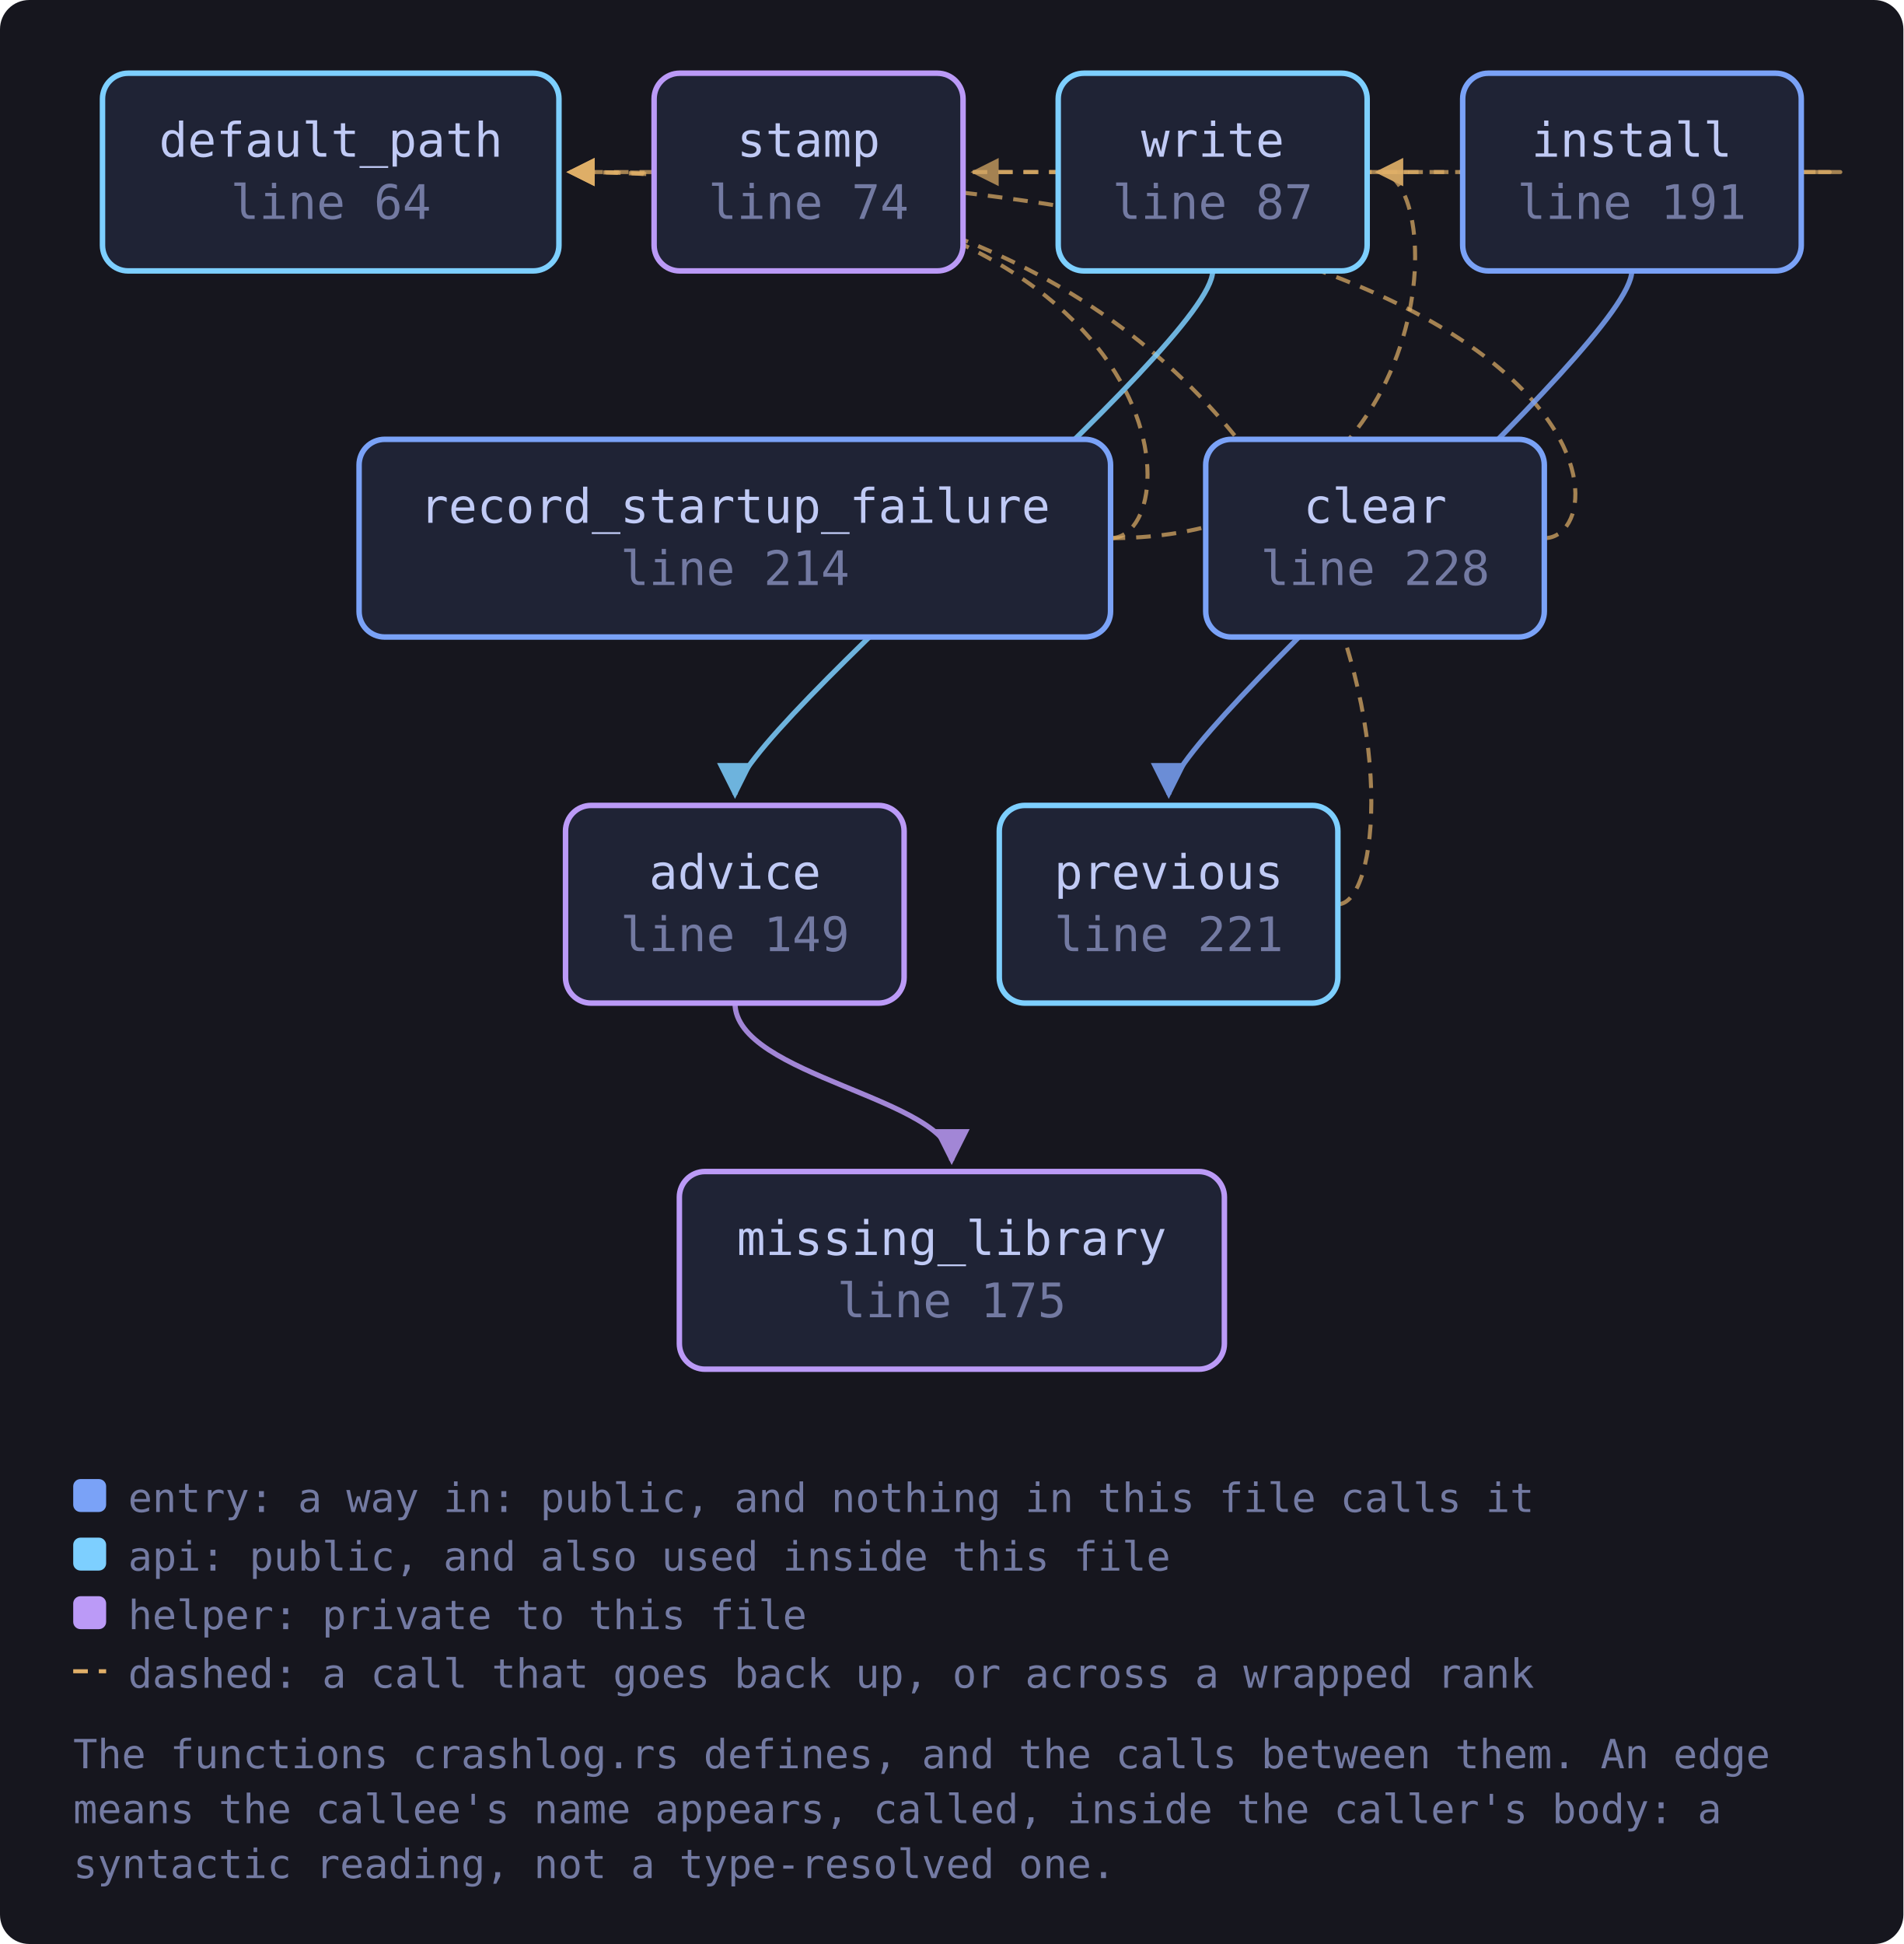
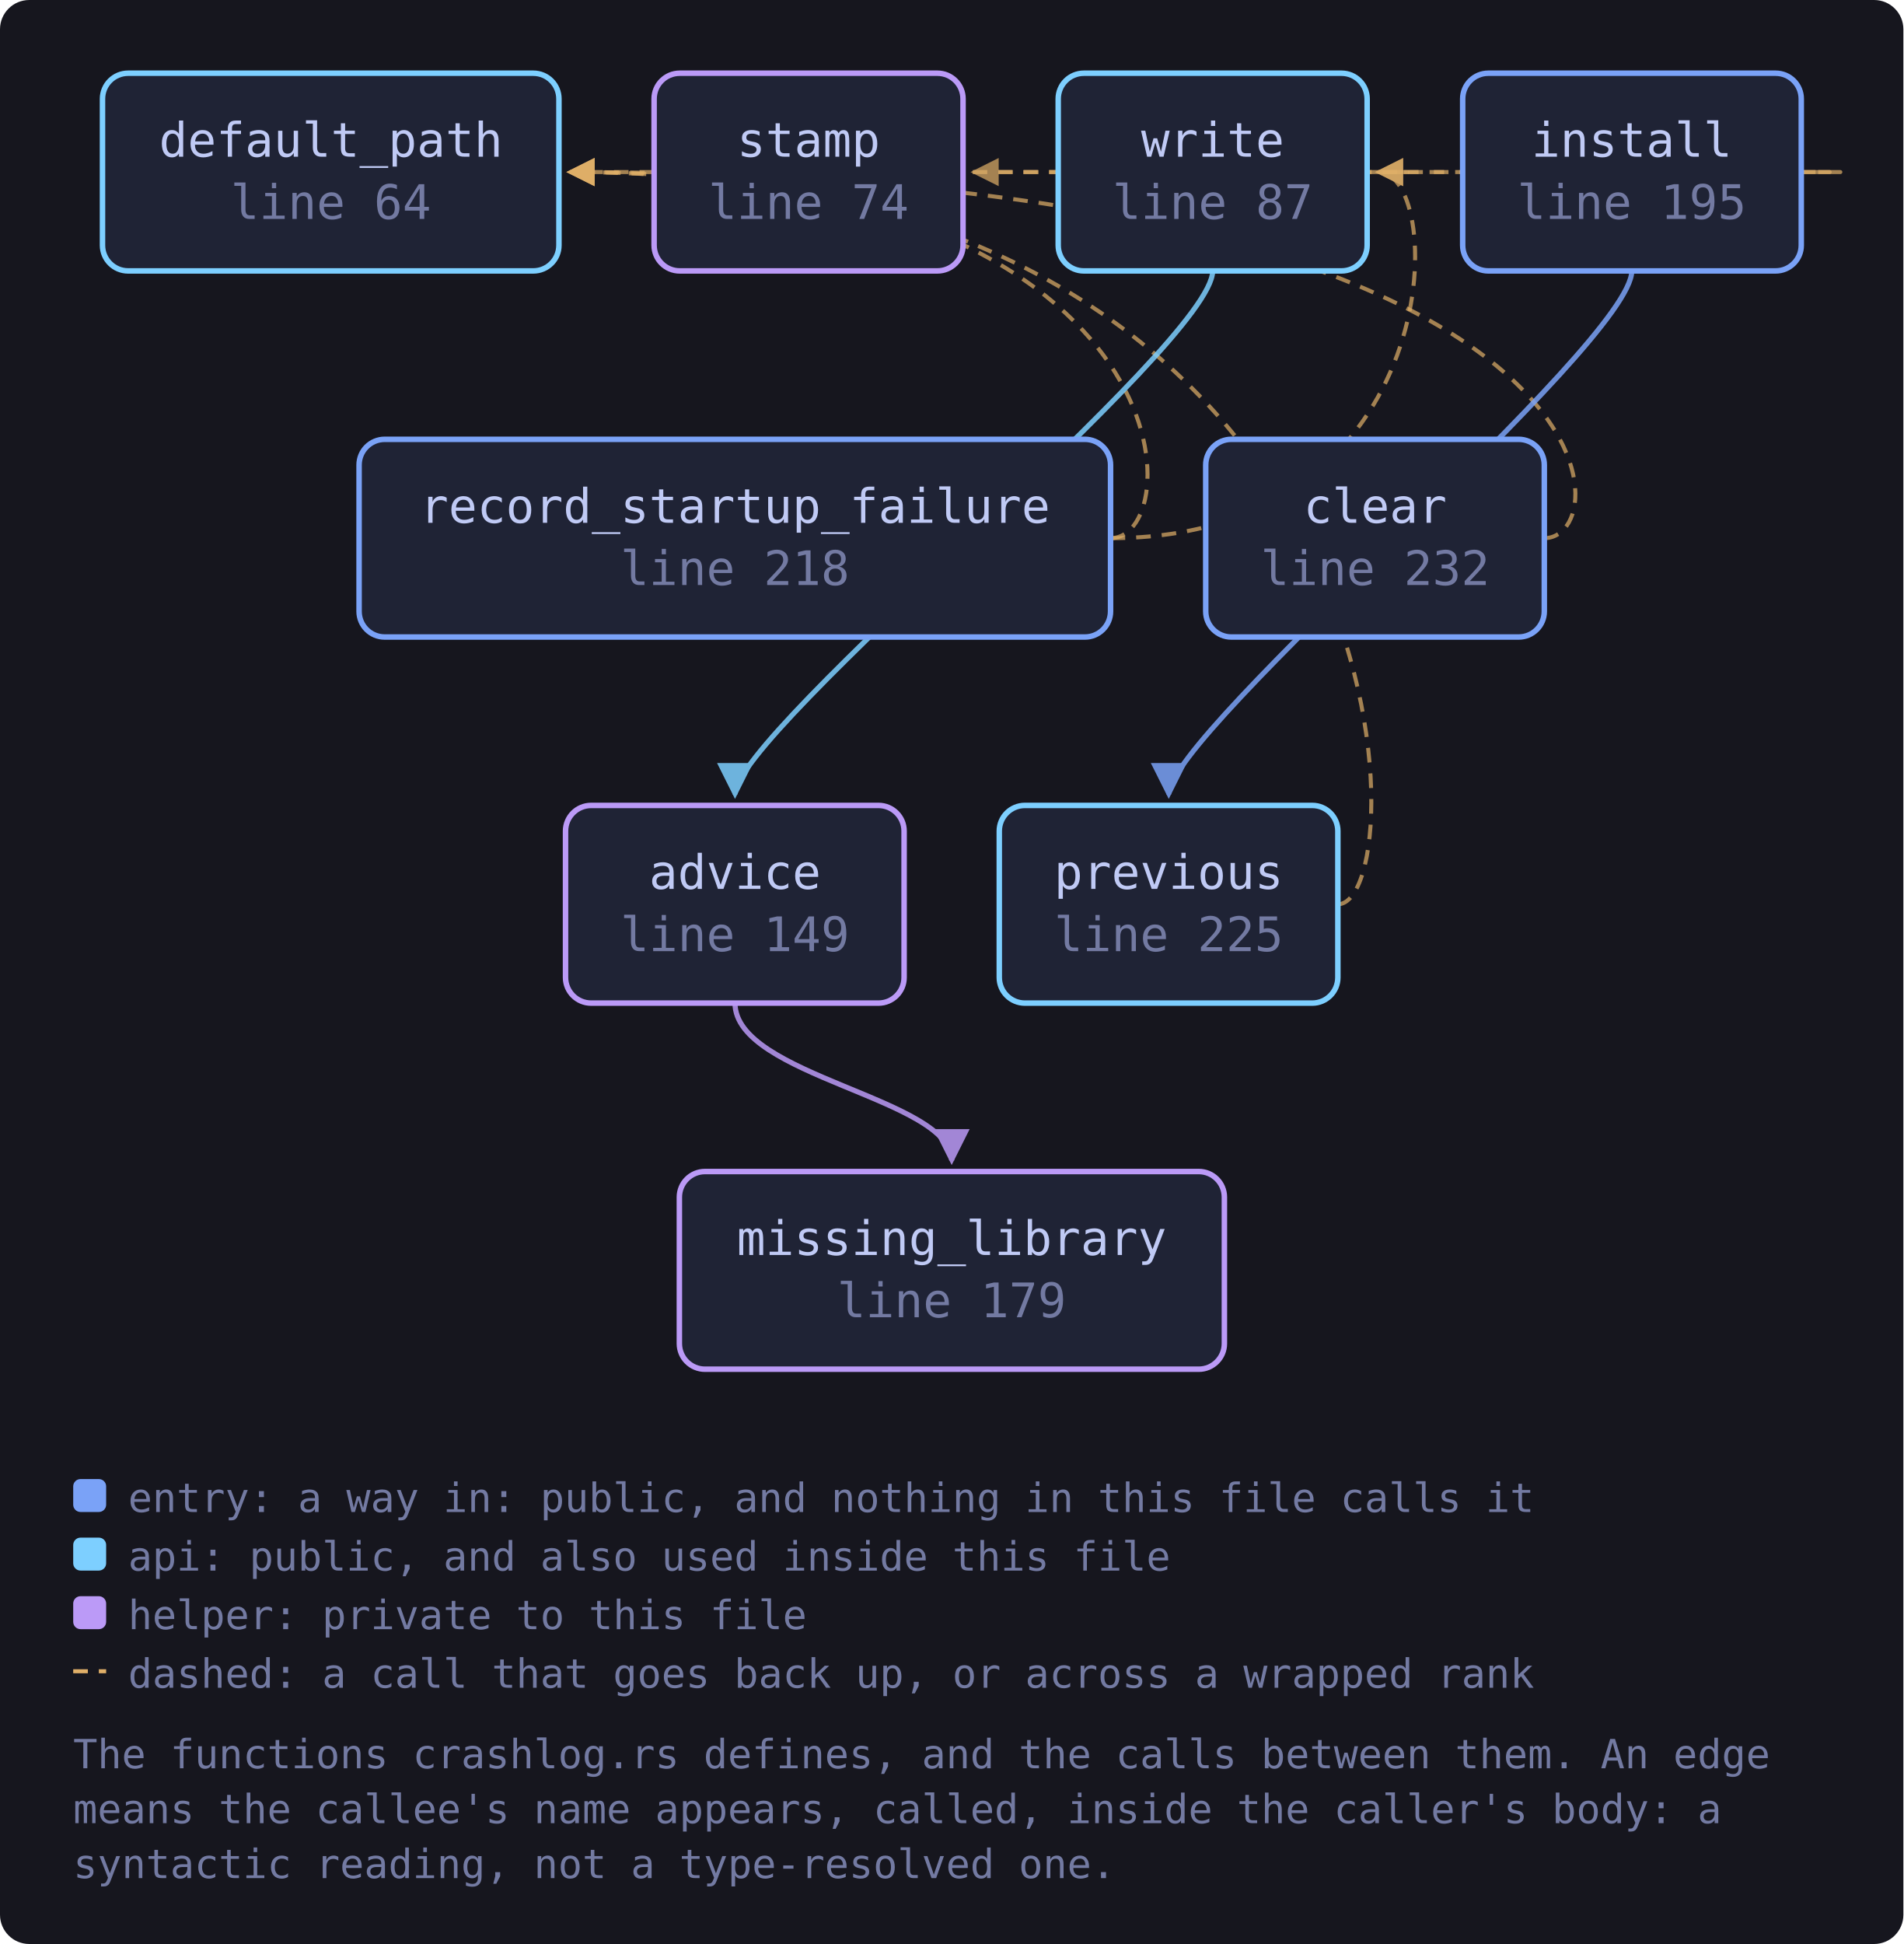
<svg xmlns="http://www.w3.org/2000/svg" viewBox="0 0 520 531" width="520" height="531" style="max-width:100%;height:auto" role="img" aria-label="flowchart">
  <defs>
    <marker id="a-muted" viewBox="0 0 8 8" refX="7" refY="4" markerWidth="7" markerHeight="7" orient="auto-start-reverse">
      <path d="M0 0 L8 4 L0 8 z" fill="var(--muted, #737aa2)" />
    </marker>
    <marker id="a-warn" viewBox="0 0 8 8" refX="7" refY="4" markerWidth="7" markerHeight="7" orient="auto-start-reverse">
      <path d="M0 0 L8 4 L0 8 z" fill="var(--warn, #e0af68)" />
    </marker>
    <marker id="a-accent" viewBox="0 0 8 8" refX="7" refY="4" markerWidth="7" markerHeight="7" orient="auto-start-reverse">
      <path d="M0 0 L8 4 L0 8 z" fill="var(--accent, #7aa2f7)" />
    </marker>
    <marker id="a-cyan" viewBox="0 0 8 8" refX="7" refY="4" markerWidth="7" markerHeight="7" orient="auto-start-reverse">
      <path d="M0 0 L8 4 L0 8 z" fill="var(--cyan, #7dcfff)" />
    </marker>
    <marker id="a-accent-2" viewBox="0 0 8 8" refX="7" refY="4" markerWidth="7" markerHeight="7" orient="auto-start-reverse">
      <path d="M0 0 L8 4 L0 8 z" fill="var(--accent-2, #bb9af7)" />
    </marker>
  </defs>
  <rect x="0" y="0" width="520" height="531" fill="var(--bg-inset, #16161e)" rx="8" />
  <path d="M200.8 274.0 C 200.8 294.0, 260.0 300.0, 260.0 317.0" fill="none" stroke="var(--accent-2, #bb9af7)" stroke-width="1.4" opacity="0.85" marker-end="url(#a-accent-2)" />
  <path d="M421.9 147.0 C 443.9 147.0, 443.9 47.0, 155.7 47.0" fill="none" stroke="var(--warn, #e0af68)" stroke-width="1.1" opacity="0.7" stroke-dasharray="4 3" marker-end="url(#a-warn)" />
  <path d="M492.0 47.0 C 514.0 47.0, 514.0 47.0, 155.7 47.0" fill="none" stroke="var(--warn, #e0af68)" stroke-width="1.1" opacity="0.7" stroke-dasharray="4 3" marker-end="url(#a-warn)" />
  <path d="M445.8 74.0 C 445.8 94.0, 319.3 200.0, 319.3 217.0" fill="none" stroke="var(--accent, #7aa2f7)" stroke-width="1.4" opacity="0.85" marker-end="url(#a-accent)" />
  <path d="M492.0 47.0 C 514.0 47.0, 514.0 47.0, 376.6 47.0" fill="none" stroke="var(--warn, #e0af68)" stroke-width="1.1" opacity="0.7" stroke-dasharray="4 3" marker-end="url(#a-warn)" />
  <path d="M365.5 247.0 C 387.5 247.0, 387.5 47.0, 155.7 47.0" fill="none" stroke="var(--warn, #e0af68)" stroke-width="1.1" opacity="0.7" stroke-dasharray="4 3" marker-end="url(#a-warn)" />
  <path d="M303.4 147.0 C 325.4 147.0, 325.4 47.0, 155.7 47.0" fill="none" stroke="var(--warn, #e0af68)" stroke-width="1.1" opacity="0.7" stroke-dasharray="4 3" marker-end="url(#a-warn)" />
  <path d="M303.4 147.0 C 395.6 147.0, 395.6 47.0, 376.6 47.0" fill="none" stroke="var(--warn, #e0af68)" stroke-width="1.1" opacity="0.7" stroke-dasharray="4 3" marker-end="url(#a-warn)" />
  <path d="M331.3 74.0 C 331.3 94.0, 200.8 200.0, 200.8 217.0" fill="none" stroke="var(--cyan, #7dcfff)" stroke-width="1.4" opacity="0.85" marker-end="url(#a-cyan)" />
  <path d="M373.6 47.0 C 395.6 47.0, 395.6 47.0, 266.1 47.0" fill="none" stroke="var(--warn, #e0af68)" stroke-width="1.1" opacity="0.7" stroke-dasharray="4 3" marker-end="url(#a-warn)" />
  <a href="https://github.com/tilas01/veilvoice/blob/main/crates/veilvoice-gui/src/crashlog.rs#L64" target="_blank" rel="noopener noreferrer">
    <rect x="28.0" y="20.0" width="124.7" height="54.0" rx="7" fill="var(--bg-soft, #1f2335)" stroke="var(--cyan, #7dcfff)" stroke-width="1.5" />
    <text x="90.4" y="42.8" font-family="ui-monospace, SFMono-Regular, Menlo, Consolas, monospace" font-size="13" fill="var(--fg, #c0caf5)" text-anchor="middle">default_path</text>
    <text x="90.4" y="59.8" font-family="ui-monospace, SFMono-Regular, Menlo, Consolas, monospace" font-size="13" fill="var(--muted, #737aa2)" text-anchor="middle">line 64</text>
  </a>
  <a href="https://github.com/tilas01/veilvoice/blob/main/crates/veilvoice-gui/src/crashlog.rs#L74" target="_blank" rel="noopener noreferrer">
    <rect x="178.7" y="20.0" width="84.4" height="54.0" rx="7" fill="var(--bg-soft, #1f2335)" stroke="var(--accent-2, #bb9af7)" stroke-width="1.5" />
    <text x="220.9" y="42.8" font-family="ui-monospace, SFMono-Regular, Menlo, Consolas, monospace" font-size="13" fill="var(--fg, #c0caf5)" text-anchor="middle">stamp</text>
    <text x="220.9" y="59.8" font-family="ui-monospace, SFMono-Regular, Menlo, Consolas, monospace" font-size="13" fill="var(--muted, #737aa2)" text-anchor="middle">line 74</text>
  </a>
  <a href="https://github.com/tilas01/veilvoice/blob/main/crates/veilvoice-gui/src/crashlog.rs#L87" target="_blank" rel="noopener noreferrer">
    <rect x="289.1" y="20.0" width="84.4" height="54.0" rx="7" fill="var(--bg-soft, #1f2335)" stroke="var(--cyan, #7dcfff)" stroke-width="1.5" />
    <text x="331.3" y="42.8" font-family="ui-monospace, SFMono-Regular, Menlo, Consolas, monospace" font-size="13" fill="var(--fg, #c0caf5)" text-anchor="middle">write</text>
    <text x="331.3" y="59.8" font-family="ui-monospace, SFMono-Regular, Menlo, Consolas, monospace" font-size="13" fill="var(--muted, #737aa2)" text-anchor="middle">line 87</text>
  </a>
  <a href="https://github.com/tilas01/veilvoice/blob/main/crates/veilvoice-gui/src/crashlog.rs#L149" target="_blank" rel="noopener noreferrer">
    <rect x="154.5" y="220.0" width="92.5" height="54.0" rx="7" fill="var(--bg-soft, #1f2335)" stroke="var(--accent-2, #bb9af7)" stroke-width="1.5" />
    <text x="200.8" y="242.8" font-family="ui-monospace, SFMono-Regular, Menlo, Consolas, monospace" font-size="13" fill="var(--fg, #c0caf5)" text-anchor="middle">advice</text>
    <text x="200.8" y="259.8" font-family="ui-monospace, SFMono-Regular, Menlo, Consolas, monospace" font-size="13" fill="var(--muted, #737aa2)" text-anchor="middle">line 149</text>
  </a>
-   <a href="https://github.com/tilas01/veilvoice/blob/main/crates/veilvoice-gui/src/crashlog.rs#L175" target="_blank" rel="noopener noreferrer">
+   <a href="https://github.com/tilas01/veilvoice/blob/main/crates/veilvoice-gui/src/crashlog.rs#L179" target="_blank" rel="noopener noreferrer">
    <rect x="185.6" y="320.0" width="148.9" height="54.0" rx="7" fill="var(--bg-soft, #1f2335)" stroke="var(--accent-2, #bb9af7)" stroke-width="1.5" />
    <text x="260.0" y="342.8" font-family="ui-monospace, SFMono-Regular, Menlo, Consolas, monospace" font-size="13" fill="var(--fg, #c0caf5)" text-anchor="middle">missing_library</text>
-     <text x="260.0" y="359.8" font-family="ui-monospace, SFMono-Regular, Menlo, Consolas, monospace" font-size="13" fill="var(--muted, #737aa2)" text-anchor="middle">line 175</text>
+     <text x="260.0" y="359.8" font-family="ui-monospace, SFMono-Regular, Menlo, Consolas, monospace" font-size="13" fill="var(--muted, #737aa2)" text-anchor="middle">line 179</text>
  </a>
-   <a href="https://github.com/tilas01/veilvoice/blob/main/crates/veilvoice-gui/src/crashlog.rs#L191" target="_blank" rel="noopener noreferrer">
+   <a href="https://github.com/tilas01/veilvoice/blob/main/crates/veilvoice-gui/src/crashlog.rs#L195" target="_blank" rel="noopener noreferrer">
    <rect x="399.6" y="20.0" width="92.5" height="54.0" rx="7" fill="var(--bg-soft, #1f2335)" stroke="var(--accent, #7aa2f7)" stroke-width="1.5" />
    <text x="445.8" y="42.8" font-family="ui-monospace, SFMono-Regular, Menlo, Consolas, monospace" font-size="13" fill="var(--fg, #c0caf5)" text-anchor="middle">install</text>
-     <text x="445.8" y="59.8" font-family="ui-monospace, SFMono-Regular, Menlo, Consolas, monospace" font-size="13" fill="var(--muted, #737aa2)" text-anchor="middle">line 191</text>
+     <text x="445.8" y="59.8" font-family="ui-monospace, SFMono-Regular, Menlo, Consolas, monospace" font-size="13" fill="var(--muted, #737aa2)" text-anchor="middle">line 195</text>
  </a>
-   <a href="https://github.com/tilas01/veilvoice/blob/main/crates/veilvoice-gui/src/crashlog.rs#L214" target="_blank" rel="noopener noreferrer">
+   <a href="https://github.com/tilas01/veilvoice/blob/main/crates/veilvoice-gui/src/crashlog.rs#L218" target="_blank" rel="noopener noreferrer">
    <rect x="98.1" y="120.0" width="205.3" height="54.0" rx="7" fill="var(--bg-soft, #1f2335)" stroke="var(--accent, #7aa2f7)" stroke-width="1.5" />
    <text x="200.8" y="142.8" font-family="ui-monospace, SFMono-Regular, Menlo, Consolas, monospace" font-size="13" fill="var(--fg, #c0caf5)" text-anchor="middle">record_startup_failure</text>
-     <text x="200.8" y="159.8" font-family="ui-monospace, SFMono-Regular, Menlo, Consolas, monospace" font-size="13" fill="var(--muted, #737aa2)" text-anchor="middle">line 214</text>
+     <text x="200.8" y="159.8" font-family="ui-monospace, SFMono-Regular, Menlo, Consolas, monospace" font-size="13" fill="var(--muted, #737aa2)" text-anchor="middle">line 218</text>
  </a>
-   <a href="https://github.com/tilas01/veilvoice/blob/main/crates/veilvoice-gui/src/crashlog.rs#L221" target="_blank" rel="noopener noreferrer">
+   <a href="https://github.com/tilas01/veilvoice/blob/main/crates/veilvoice-gui/src/crashlog.rs#L225" target="_blank" rel="noopener noreferrer">
    <rect x="273.0" y="220.0" width="92.5" height="54.0" rx="7" fill="var(--bg-soft, #1f2335)" stroke="var(--cyan, #7dcfff)" stroke-width="1.5" />
    <text x="319.3" y="242.8" font-family="ui-monospace, SFMono-Regular, Menlo, Consolas, monospace" font-size="13" fill="var(--fg, #c0caf5)" text-anchor="middle">previous</text>
-     <text x="319.3" y="259.8" font-family="ui-monospace, SFMono-Regular, Menlo, Consolas, monospace" font-size="13" fill="var(--muted, #737aa2)" text-anchor="middle">line 221</text>
+     <text x="319.3" y="259.8" font-family="ui-monospace, SFMono-Regular, Menlo, Consolas, monospace" font-size="13" fill="var(--muted, #737aa2)" text-anchor="middle">line 225</text>
  </a>
-   <a href="https://github.com/tilas01/veilvoice/blob/main/crates/veilvoice-gui/src/crashlog.rs#L228" target="_blank" rel="noopener noreferrer">
+   <a href="https://github.com/tilas01/veilvoice/blob/main/crates/veilvoice-gui/src/crashlog.rs#L232" target="_blank" rel="noopener noreferrer">
    <rect x="329.4" y="120.0" width="92.5" height="54.0" rx="7" fill="var(--bg-soft, #1f2335)" stroke="var(--accent, #7aa2f7)" stroke-width="1.5" />
    <text x="375.7" y="142.8" font-family="ui-monospace, SFMono-Regular, Menlo, Consolas, monospace" font-size="13" fill="var(--fg, #c0caf5)" text-anchor="middle">clear</text>
-     <text x="375.7" y="159.8" font-family="ui-monospace, SFMono-Regular, Menlo, Consolas, monospace" font-size="13" fill="var(--muted, #737aa2)" text-anchor="middle">line 228</text>
+     <text x="375.7" y="159.8" font-family="ui-monospace, SFMono-Regular, Menlo, Consolas, monospace" font-size="13" fill="var(--muted, #737aa2)" text-anchor="middle">line 232</text>
  </a>
  <rect x="20.0" y="404.0" width="9" height="9" rx="2" fill="var(--accent, #7aa2f7)" />
  <text x="35.0" y="413.0" font-family="ui-monospace, SFMono-Regular, Menlo, Consolas, monospace" font-size="11" fill="var(--muted, #737aa2)">entry: a way in: public, and nothing in this file calls it</text>
  <rect x="20.0" y="420.0" width="9" height="9" rx="2" fill="var(--cyan, #7dcfff)" />
  <text x="35.0" y="429.0" font-family="ui-monospace, SFMono-Regular, Menlo, Consolas, monospace" font-size="11" fill="var(--muted, #737aa2)">api: public, and also used inside this file</text>
  <rect x="20.0" y="436.0" width="9" height="9" rx="2" fill="var(--accent-2, #bb9af7)" />
  <text x="35.0" y="445.0" font-family="ui-monospace, SFMono-Regular, Menlo, Consolas, monospace" font-size="11" fill="var(--muted, #737aa2)">helper: private to this file</text>
  <path d="M20.0 456.5 L29.0 456.5" stroke="var(--warn, #e0af68)" stroke-width="1.1" stroke-dasharray="4 3" />
  <text x="35.0" y="461.0" font-family="ui-monospace, SFMono-Regular, Menlo, Consolas, monospace" font-size="11" fill="var(--muted, #737aa2)">dashed: a call that goes back up, or across a wrapped rank</text>
  <text x="20.0" y="483.0" font-family="ui-monospace, SFMono-Regular, Menlo, Consolas, monospace" font-size="11" fill="var(--muted, #737aa2)">The functions crashlog.rs defines, and the calls between them. An edge</text>
  <text x="20.0" y="498.0" font-family="ui-monospace, SFMono-Regular, Menlo, Consolas, monospace" font-size="11" fill="var(--muted, #737aa2)">means the callee's name appears, called, inside the caller's body: a</text>
  <text x="20.0" y="513.0" font-family="ui-monospace, SFMono-Regular, Menlo, Consolas, monospace" font-size="11" fill="var(--muted, #737aa2)">syntactic reading, not a type-resolved one.</text>
</svg>
